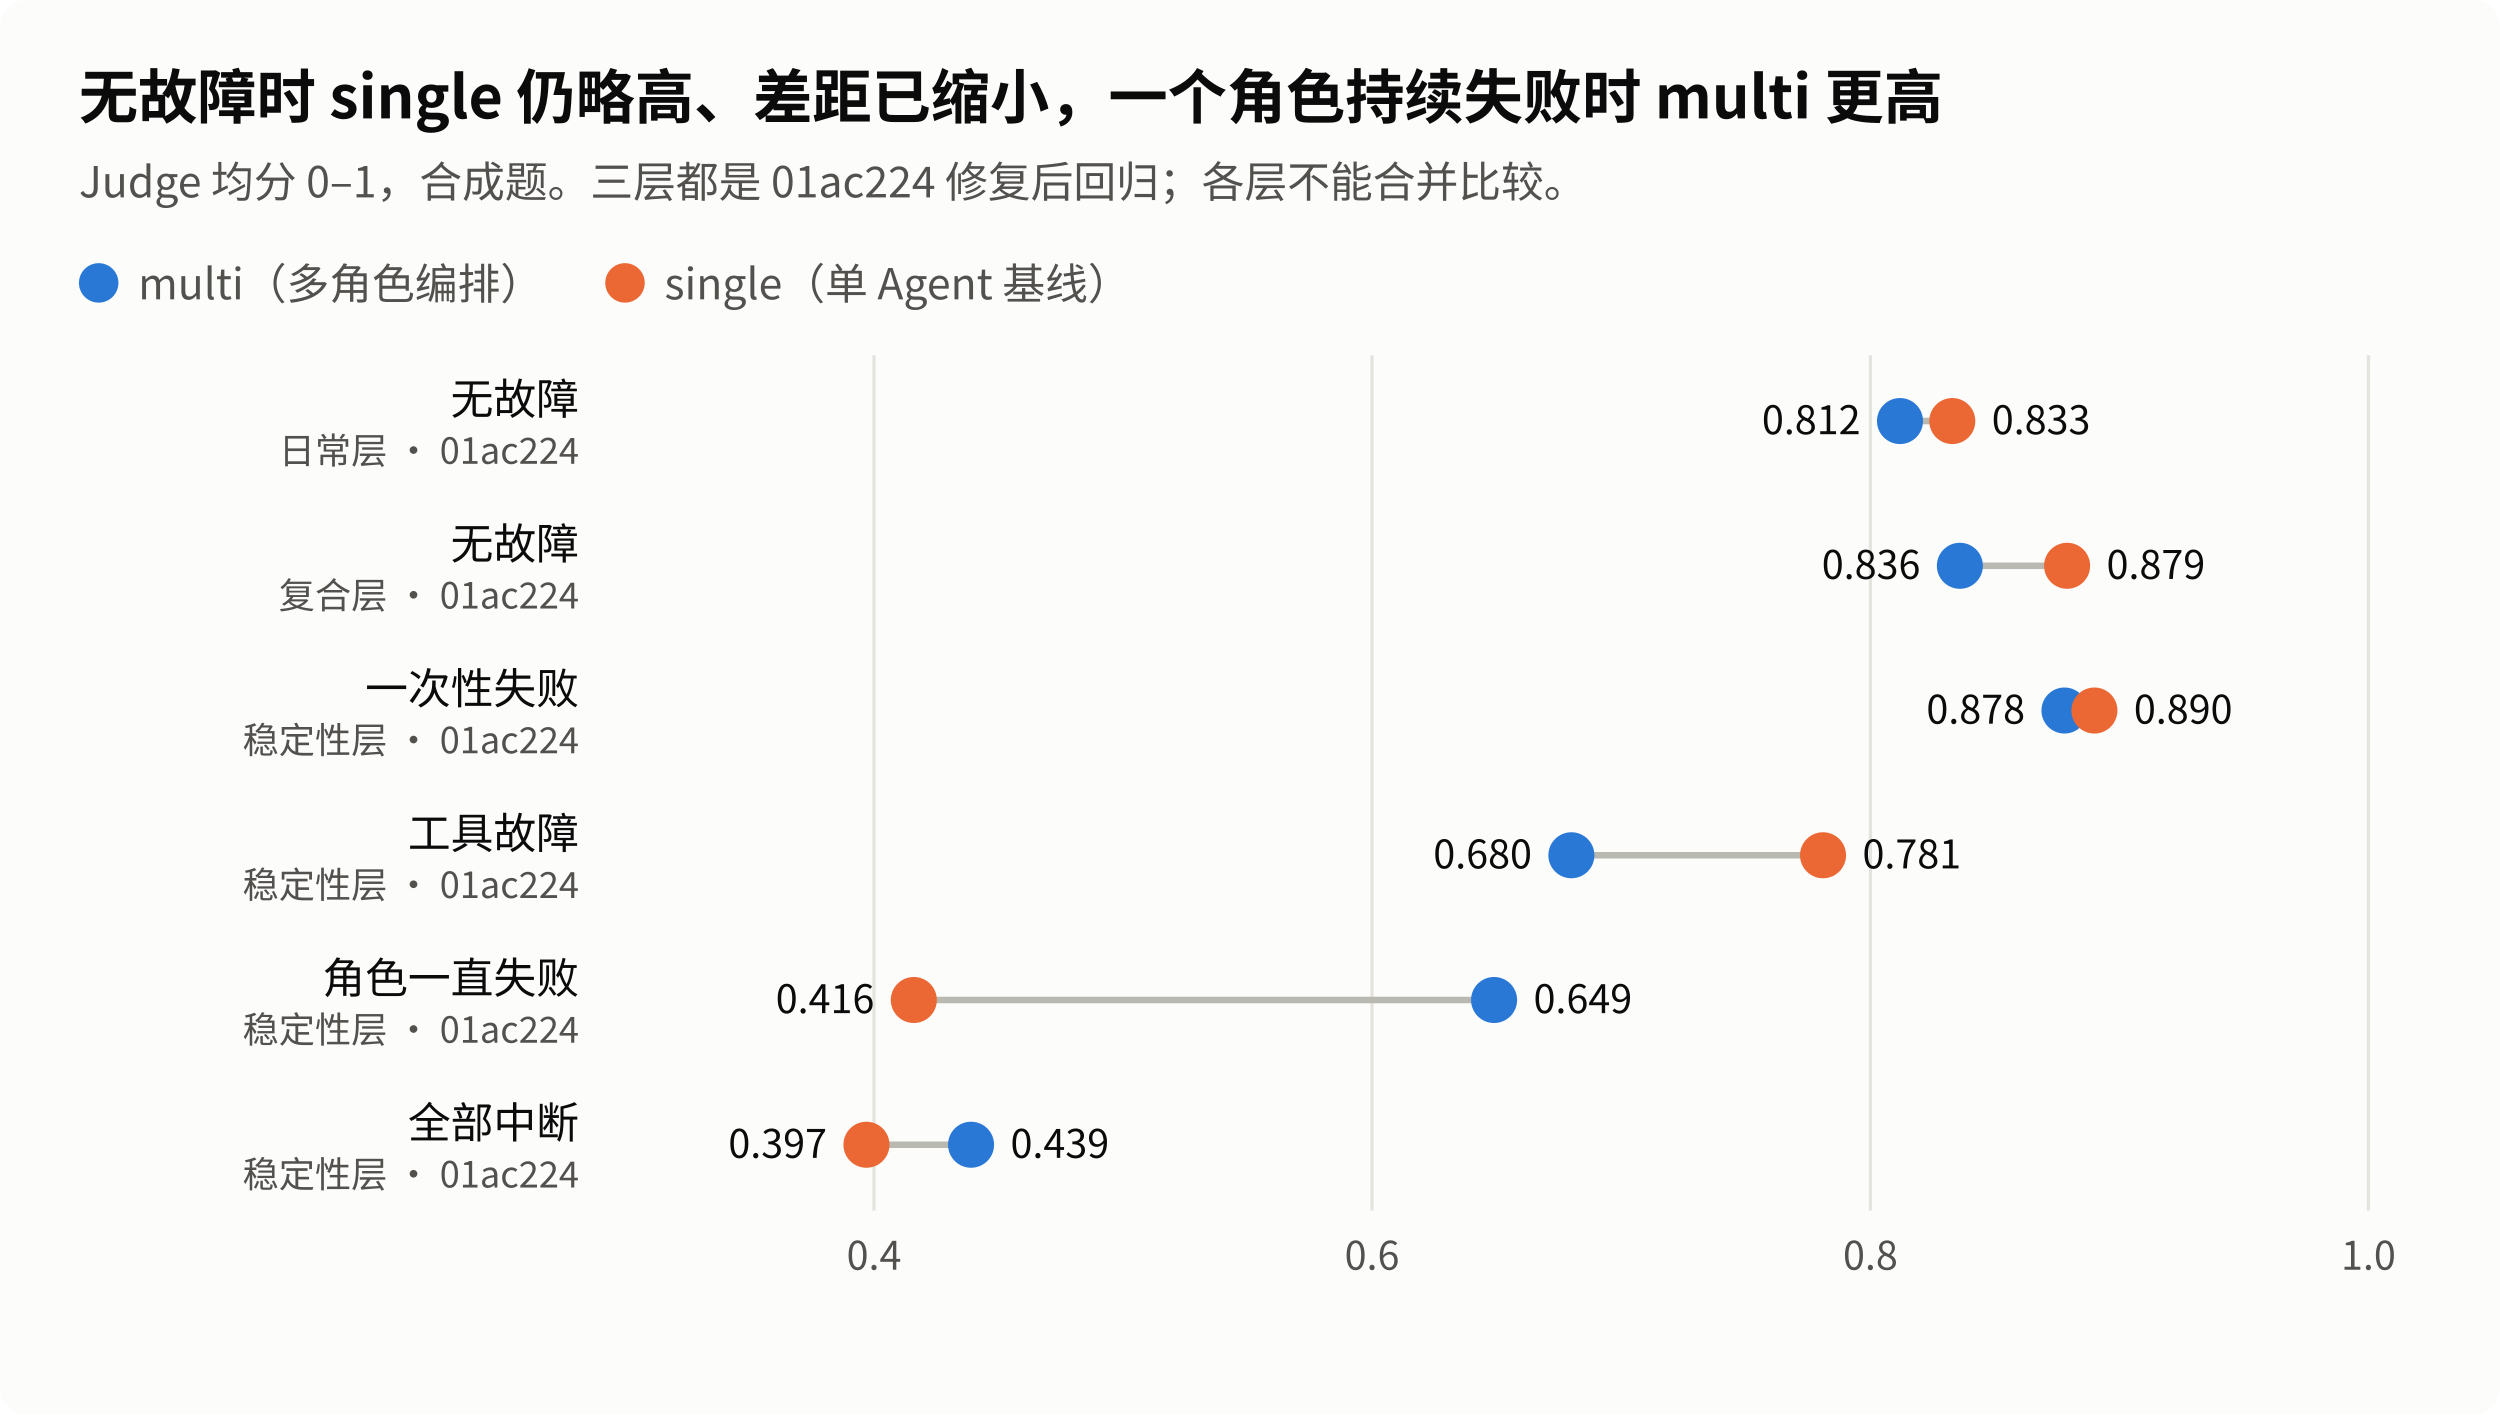
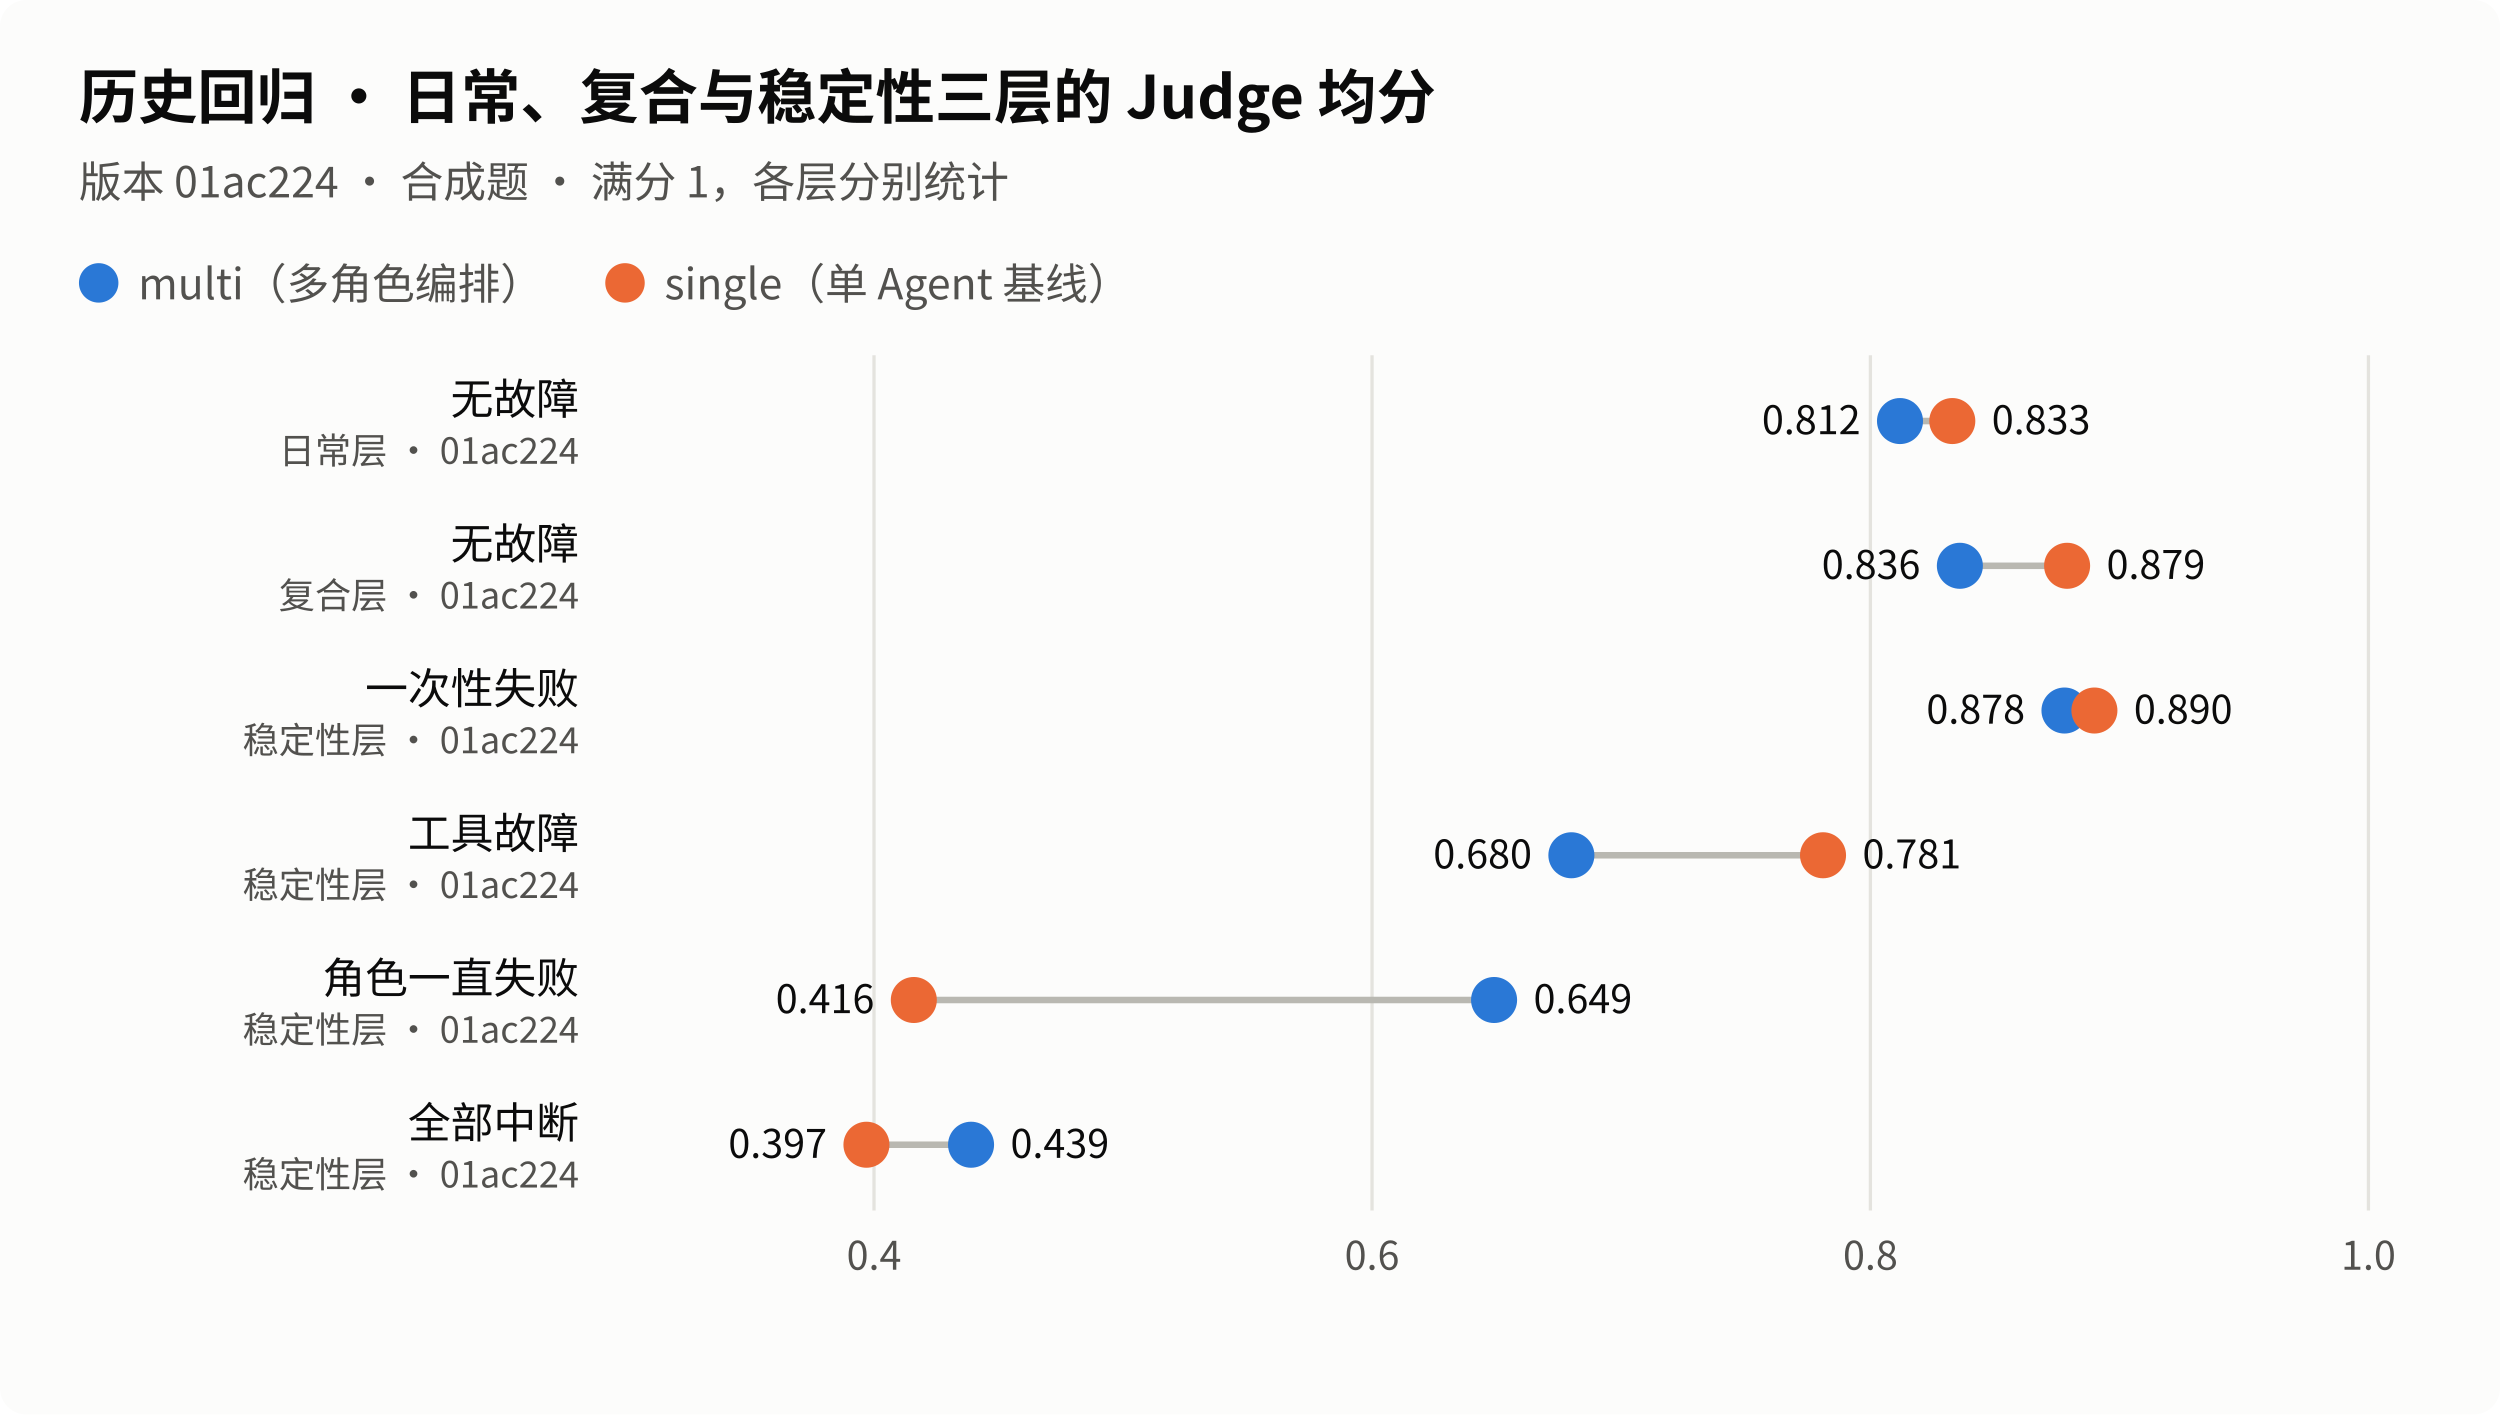
<svg xmlns="http://www.w3.org/2000/svg" viewBox="0 0 760 430" width="760" role="img" aria-labelledby="t d">
  <style>
.s{fill:#fcfcfb}.p{fill:#0b0b0b}.q{fill:#52514e}.g{stroke:#e4e3de}.c{stroke:#b9b8b1}.m{fill:#2a78d6}.n{fill:#eb6834}
text{font-family:-apple-system,"PingFang SC","Microsoft YaHei","Noto Sans CJK SC",sans-serif}
@media (prefers-color-scheme:dark){.s{fill:#1a1a19}.p{fill:#f0efec}.q{fill:#c3c2b7}.g{stroke:#3a3a37}.c{stroke:#6b6a64}.m{fill:#3987e5}.n{fill:#d95926}}
</style>
  <rect class="s" width="760" height="430" rx="8" />
-   <text class="p" x="24" y="36" font-size="18" font-weight="600">无故障时 single 仍略高、差距已缩小，一个角色持续失败时 multi 更高</text>
-   <text class="q" x="24" y="60" font-size="13">Judge 均分 0–1，合成题。三层都是 01ac224 修复后回归；各层不能合并比较。</text>
+   <text class="p" x="24" y="36" font-size="18" font-weight="600">历史回归 · 日常、复合与稳定性三层的 Judge 均分</text>
+   <text class="q" x="24" y="60" font-size="13">版本 01ac224 · 合成题 · 满分 1，各层分别统计</text>
  <circle class="m" cx="30" cy="86" r="6" />
  <text class="q" x="42" y="91" font-size="13">multi（多角色编排）</text>
  <circle class="n" cx="190" cy="86" r="6" />
  <text class="q" x="202" y="91" font-size="13">single（单 Agent 基线）</text>
  <line class="g" x1="265.7" y1="108" x2="265.7" y2="368" stroke-width="1" />
  <text class="q" x="265.7" y="386" font-size="12" text-anchor="middle">0.4</text>
  <line class="g" x1="417.1" y1="108" x2="417.1" y2="368" stroke-width="1" />
  <text class="q" x="417.1" y="386" font-size="12" text-anchor="middle">0.6</text>
  <line class="g" x1="568.6" y1="108" x2="568.6" y2="368" stroke-width="1" />
  <text class="q" x="568.6" y="386" font-size="12" text-anchor="middle">0.8</text>
  <line class="g" x1="720.0" y1="108" x2="720.0" y2="368" stroke-width="1" />
  <text class="q" x="720.0" y="386" font-size="12" text-anchor="middle">1.0</text>
  <text class="p" x="176" y="126" font-size="13" text-anchor="end">无故障</text>
  <text class="q" x="176" y="141" font-size="11" text-anchor="end">日常层 · 01ac224</text>
  <line class="c" x1="577.6" y1="128" x2="593.5" y2="128" stroke-width="2" stroke-linecap="round" />
  <circle class="m" cx="577.6" cy="128" r="7" />
  <text class="p" x="565.6" y="132" font-size="12" text-anchor="end">0.812</text>
  <circle class="n" cx="593.5" cy="128" r="7" />
  <text class="p" x="605.5" y="132" font-size="12" text-anchor="start">0.833</text>
  <text class="p" x="176" y="170" font-size="13" text-anchor="end">无故障</text>
  <text class="q" x="176" y="185" font-size="11" text-anchor="end">复合层 · 01ac224</text>
  <line class="c" x1="595.8" y1="172" x2="628.4" y2="172" stroke-width="2" stroke-linecap="round" />
  <circle class="m" cx="595.8" cy="172" r="7" />
  <text class="p" x="583.8" y="176" font-size="12" text-anchor="end">0.836</text>
  <circle class="n" cx="628.4" cy="172" r="7" />
  <text class="p" x="640.4" y="176" font-size="12" text-anchor="start">0.879</text>
  <text class="p" x="176" y="214" font-size="13" text-anchor="end">一次性失败</text>
  <text class="q" x="176" y="229" font-size="11" text-anchor="end">稳定性层 · 01ac224</text>
  <line class="c" x1="627.6" y1="216" x2="636.7" y2="216" stroke-width="2" stroke-linecap="round" />
  <circle class="m" cx="627.6" cy="216" r="7" />
  <text class="p" x="615.6" y="220" font-size="12" text-anchor="end">0.878</text>
  <circle class="n" cx="636.7" cy="216" r="7" />
  <text class="p" x="648.7" y="220" font-size="12" text-anchor="start">0.890</text>
  <text class="p" x="176" y="258" font-size="13" text-anchor="end">工具故障</text>
  <text class="q" x="176" y="273" font-size="11" text-anchor="end">稳定性层 · 01ac224</text>
  <line class="c" x1="477.7" y1="260" x2="554.2" y2="260" stroke-width="2" stroke-linecap="round" />
  <circle class="m" cx="477.7" cy="260" r="7" />
  <text class="p" x="465.7" y="264" font-size="12" text-anchor="end">0.680</text>
  <circle class="n" cx="554.2" cy="260" r="7" />
  <text class="p" x="566.2" y="264" font-size="12" text-anchor="start">0.781</text>
  <text class="p" x="176" y="302" font-size="13" text-anchor="end">角色一直失败</text>
  <text class="q" x="176" y="317" font-size="11" text-anchor="end">稳定性层 · 01ac224</text>
  <line class="c" x1="454.2" y1="304" x2="277.8" y2="304" stroke-width="2" stroke-linecap="round" />
  <circle class="m" cx="454.2" cy="304" r="7" />
  <text class="p" x="466.2" y="308" font-size="12" text-anchor="start">0.649</text>
  <circle class="n" cx="277.8" cy="304" r="7" />
  <text class="p" x="265.8" y="308" font-size="12" text-anchor="end">0.416</text>
  <text class="p" x="176" y="346" font-size="13" text-anchor="end">全部中断</text>
  <text class="q" x="176" y="361" font-size="11" text-anchor="end">稳定性层 · 01ac224</text>
  <line class="c" x1="295.2" y1="348" x2="263.4" y2="348" stroke-width="2" stroke-linecap="round" />
  <circle class="m" cx="295.2" cy="348" r="7" />
  <text class="p" x="307.2" y="352" font-size="12" text-anchor="start">0.439</text>
  <circle class="n" cx="263.4" cy="348" r="7" />
  <text class="p" x="251.4" y="352" font-size="12" text-anchor="end">0.397</text>
</svg>
